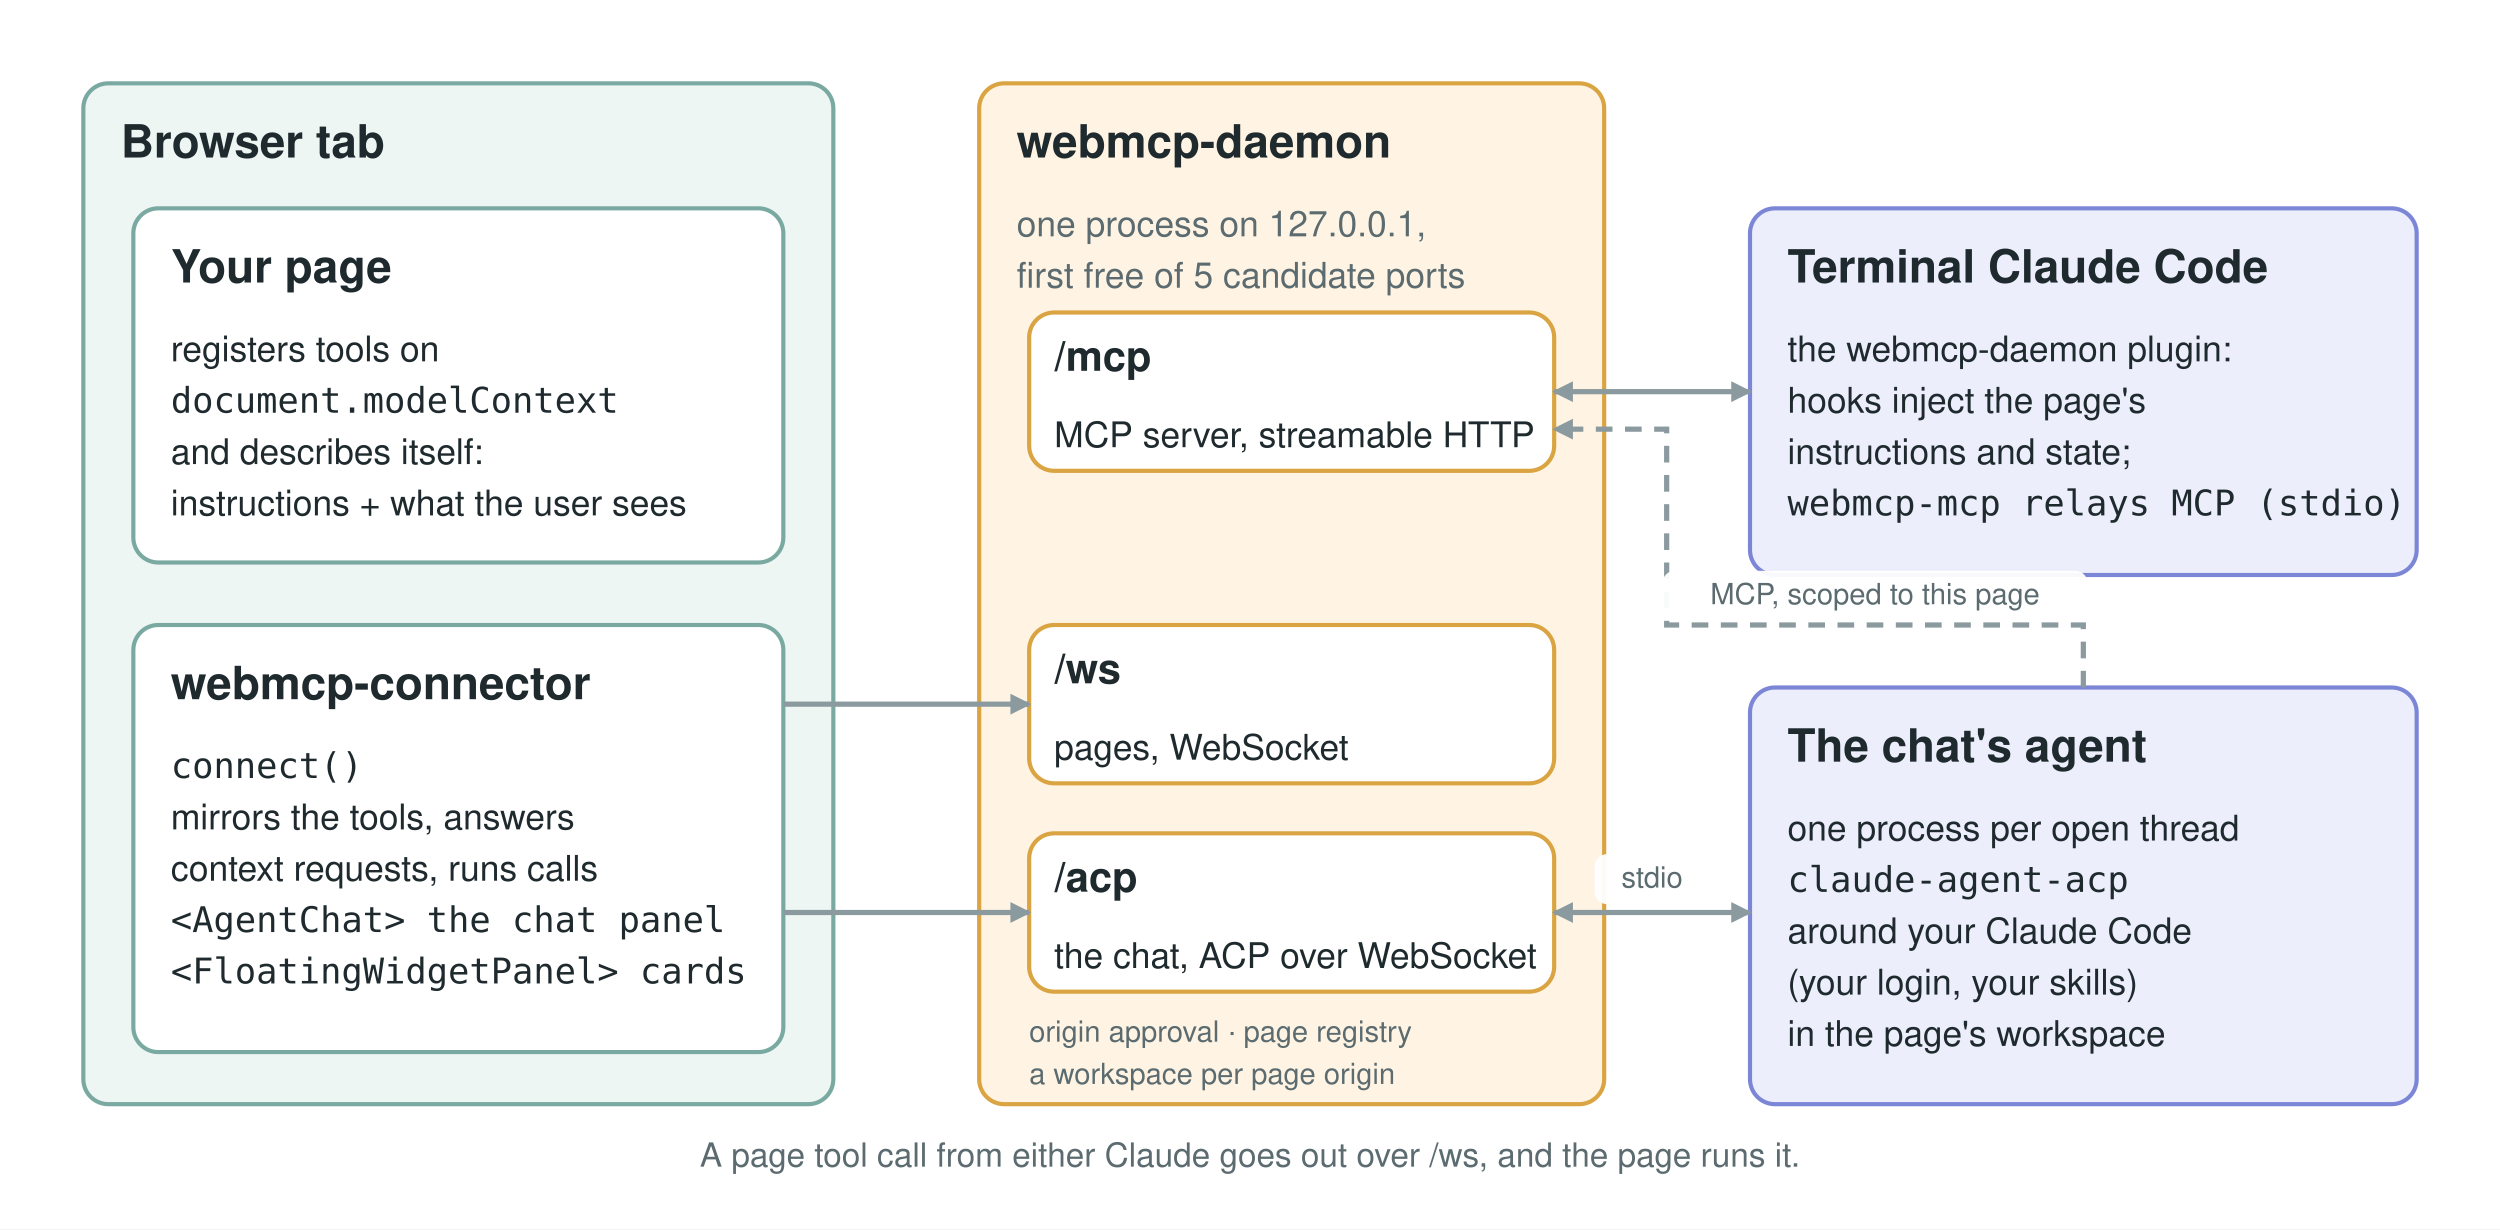
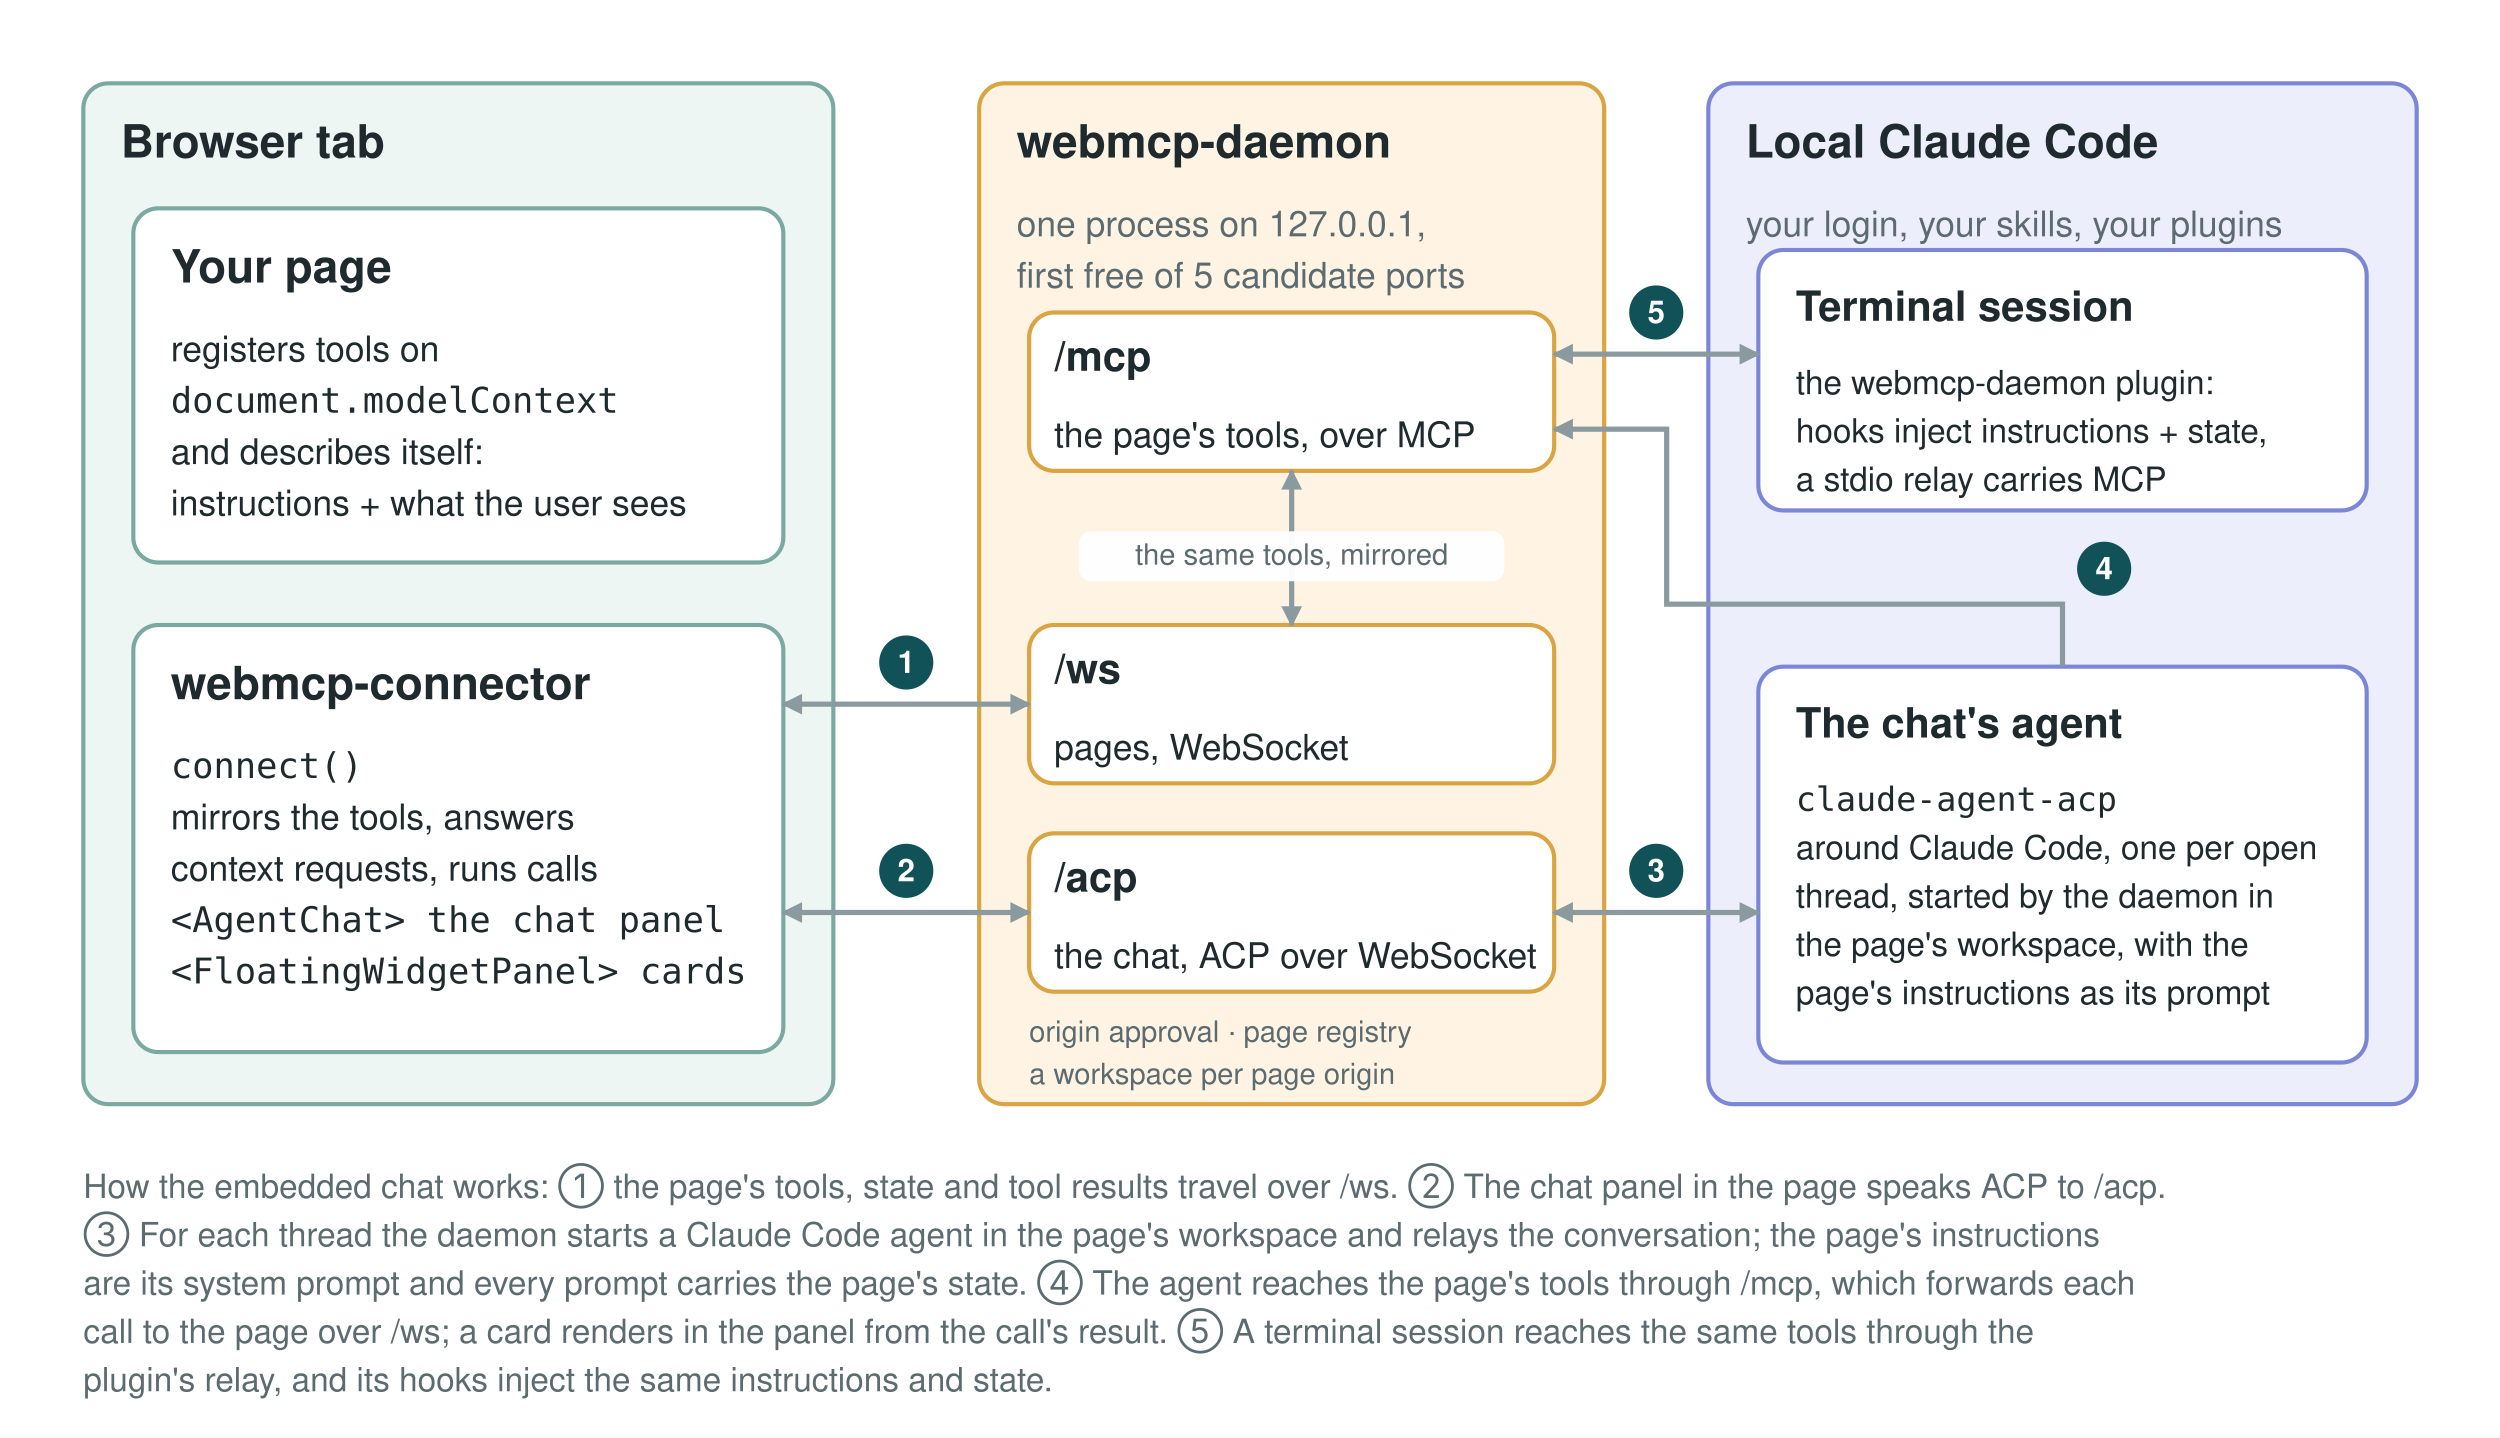
- <svg xmlns="http://www.w3.org/2000/svg" width="1200" height="590" viewBox="0 0 1200 590" font-family="-apple-system, BlinkMacSystemFont, 'Segoe UI', Helvetica, Arial, sans-serif">
+ <svg xmlns="http://www.w3.org/2000/svg" width="1200" height="690" viewBox="0 0 1200 690" font-family="-apple-system, BlinkMacSystemFont, 'Segoe UI', Helvetica, Arial, sans-serif">
  <defs>
    <marker id="head" markerWidth="12" markerHeight="12" refX="10" refY="6" orient="auto" markerUnits="userSpaceOnUse">
      <path d="M1 1 L11 6 L1 11 z" fill="#8a9a9e" />
    </marker>
    <marker id="tail" markerWidth="12" markerHeight="12" refX="2" refY="6" orient="auto" markerUnits="userSpaceOnUse">
      <path d="M11 1 L1 6 L11 11 z" fill="#8a9a9e" />
    </marker>
  </defs>
-   <rect width="1200" height="590" fill="#ffffff" />
+   <rect width="1200" height="690" fill="#ffffff" />
  <rect x="40" y="40" width="360" height="490" rx="12" fill="#eef6f4" stroke="#79a9a0" stroke-width="2" />
  <text x="58" y="75.6" font-size="22" font-weight="700" fill="#1f2a2e">Browser tab</text>
  <rect x="64" y="100" width="312" height="170" rx="12" fill="#ffffff" stroke="#79a9a0" stroke-width="2" />
  <text x="82" y="135.6" font-size="22" font-weight="700" fill="#1f2a2e">Your page</text>
  <text x="82" y="173.45" font-size="17" font-family="-apple-system, BlinkMacSystemFont, 'Segoe UI', Helvetica, Arial, sans-serif" fill="#1f2a2e">registers tools on</text>
  <text x="82" y="198.1" font-size="17" font-family="ui-monospace, SFMono-Regular, Menlo, Consolas, monospace" fill="#1f2a2e">document.modelContext</text>
  <text x="82" y="222.75" font-size="17" font-family="-apple-system, BlinkMacSystemFont, 'Segoe UI', Helvetica, Arial, sans-serif" fill="#1f2a2e">and describes itself:</text>
  <text x="82" y="247.4" font-size="17" font-family="-apple-system, BlinkMacSystemFont, 'Segoe UI', Helvetica, Arial, sans-serif" fill="#1f2a2e">instructions + what the user sees</text>
  <rect x="64" y="300" width="312" height="205" rx="12" fill="#ffffff" stroke="#79a9a0" stroke-width="2" />
  <text x="82" y="335.6" font-size="22" font-weight="700" fill="#1f2a2e">webmcp-connector</text>
  <text x="82" y="373.45" font-size="17" font-family="ui-monospace, SFMono-Regular, Menlo, Consolas, monospace" fill="#1f2a2e">connect()</text>
  <text x="82" y="398.1" font-size="17" font-family="-apple-system, BlinkMacSystemFont, 'Segoe UI', Helvetica, Arial, sans-serif" fill="#1f2a2e">mirrors the tools, answers</text>
  <text x="82" y="422.75" font-size="17" font-family="-apple-system, BlinkMacSystemFont, 'Segoe UI', Helvetica, Arial, sans-serif" fill="#1f2a2e">context requests, runs calls</text>
  <text x="82" y="447.4" font-size="17" font-family="ui-monospace, SFMono-Regular, Menlo, Consolas, monospace" fill="#1f2a2e">&lt;AgentChat&gt;  the chat panel</text>
  <text x="82" y="472.05" font-size="17" font-family="ui-monospace, SFMono-Regular, Menlo, Consolas, monospace" fill="#1f2a2e">&lt;FloatingWidgetPanel&gt;  cards</text>
  <rect x="470" y="40" width="300" height="490" rx="12" fill="#fff4e3" stroke="#d9a441" stroke-width="2" />
  <text x="488" y="75.6" font-size="22" font-weight="700" fill="#1f2a2e">webmcp-daemon</text>
  <text x="488" y="113.45" font-size="17" font-family="-apple-system, BlinkMacSystemFont, 'Segoe UI', Helvetica, Arial, sans-serif" fill="#5b6b70">one process on 127.0.0.1,</text>
  <text x="488" y="138.1" font-size="17" font-family="-apple-system, BlinkMacSystemFont, 'Segoe UI', Helvetica, Arial, sans-serif" fill="#5b6b70">first free of 5 candidate ports</text>
  <rect x="494" y="150" width="252" height="76" rx="12" fill="#ffffff" stroke="#d9a441" stroke-width="2" />
  <text x="506" y="178" font-size="20" font-weight="700" fill="#1f2a2e">/mcp</text>
-   <text x="506" y="214.65" font-size="17" font-family="-apple-system, BlinkMacSystemFont, 'Segoe UI', Helvetica, Arial, sans-serif" fill="#1f2a2e">MCP server, streamable HTTP</text>
+   <text x="506" y="214.65" font-size="17" font-family="-apple-system, BlinkMacSystemFont, 'Segoe UI', Helvetica, Arial, sans-serif" fill="#1f2a2e">the page's tools, over MCP</text>
  <rect x="494" y="300" width="252" height="76" rx="12" fill="#ffffff" stroke="#d9a441" stroke-width="2" />
  <text x="506" y="328" font-size="20" font-weight="700" fill="#1f2a2e">/ws</text>
  <text x="506" y="364.65" font-size="17" font-family="-apple-system, BlinkMacSystemFont, 'Segoe UI', Helvetica, Arial, sans-serif" fill="#1f2a2e">pages, WebSocket</text>
  <rect x="494" y="400" width="252" height="76" rx="12" fill="#ffffff" stroke="#d9a441" stroke-width="2" />
  <text x="506" y="428" font-size="20" font-weight="700" fill="#1f2a2e">/acp</text>
  <text x="506" y="464.65" font-size="17" font-family="-apple-system, BlinkMacSystemFont, 'Segoe UI', Helvetica, Arial, sans-serif" fill="#1f2a2e">the chat, ACP over WebSocket</text>
+   <path d="M620 300 L620 226" fill="none" stroke="#8a9a9e" stroke-width="2.5" marker-end="url(#head)" marker-start="url(#tail)" />
+   <rect x="517.92" y="255" width="204.16" height="24" rx="6" fill="#ffffff" opacity="0.95" />
+   <text x="620" y="271" font-size="14" text-anchor="middle" fill="#5b6b70">the same tools, mirrored</text>
  <text x="494" y="500" font-size="14" text-anchor="start" fill="#5b6b70">origin approval · page registry</text>
  <text x="494" y="520.3" font-size="14" text-anchor="start" fill="#5b6b70">a workspace per page origin</text>
-   <rect x="840" y="100" width="320" height="176" rx="12" fill="#eceefb" stroke="#7c86d6" stroke-width="2" />
-   <text x="858" y="135.6" font-size="22" font-weight="700" fill="#1f2a2e">Terminal Claude Code</text>
-   <text x="858" y="173.45" font-size="17" font-family="-apple-system, BlinkMacSystemFont, 'Segoe UI', Helvetica, Arial, sans-serif" fill="#1f2a2e">the webmcp-daemon plugin:</text>
-   <text x="858" y="198.1" font-size="17" font-family="-apple-system, BlinkMacSystemFont, 'Segoe UI', Helvetica, Arial, sans-serif" fill="#1f2a2e">hooks inject the page's</text>
-   <text x="858" y="222.75" font-size="17" font-family="-apple-system, BlinkMacSystemFont, 'Segoe UI', Helvetica, Arial, sans-serif" fill="#1f2a2e">instructions and state;</text>
-   <text x="858" y="247.4" font-size="17" font-family="ui-monospace, SFMono-Regular, Menlo, Consolas, monospace" fill="#1f2a2e">webmcp-mcp relays MCP (stdio)</text>
-   <rect x="840" y="330" width="320" height="200" rx="12" fill="#eceefb" stroke="#7c86d6" stroke-width="2" />
-   <text x="858" y="365.6" font-size="22" font-weight="700" fill="#1f2a2e">The chat's agent</text>
-   <text x="858" y="403.45" font-size="17" font-family="-apple-system, BlinkMacSystemFont, 'Segoe UI', Helvetica, Arial, sans-serif" fill="#1f2a2e">one process per open thread</text>
-   <text x="858" y="428.1" font-size="17" font-family="ui-monospace, SFMono-Regular, Menlo, Consolas, monospace" fill="#1f2a2e">claude-agent-acp</text>
-   <text x="858" y="452.75" font-size="17" font-family="-apple-system, BlinkMacSystemFont, 'Segoe UI', Helvetica, Arial, sans-serif" fill="#1f2a2e">around your Claude Code</text>
-   <text x="858" y="477.4" font-size="17" font-family="-apple-system, BlinkMacSystemFont, 'Segoe UI', Helvetica, Arial, sans-serif" fill="#1f2a2e">(your login, your skills)</text>
-   <text x="858" y="502.05" font-size="17" font-family="-apple-system, BlinkMacSystemFont, 'Segoe UI', Helvetica, Arial, sans-serif" fill="#1f2a2e">in the page's workspace</text>
-   <path d="M376 338 L494 338" fill="none" stroke="#8a9a9e" stroke-width="2.5" marker-end="url(#head)" />
-   <path d="M376 438 L494 438" fill="none" stroke="#8a9a9e" stroke-width="2.5" marker-end="url(#head)" />
-   <path d="M746 188 L840 188" fill="none" stroke="#8a9a9e" stroke-width="2.5" marker-end="url(#head)" marker-start="url(#tail)" />
-   <path d="M746 438 L840 438" fill="none" stroke="#8a9a9e" stroke-width="2.5" marker-end="url(#head)" marker-start="url(#tail)" />
-   <rect x="765.4" y="410" width="55.2" height="24" rx="6" fill="#ffffff" opacity="0.95" />
-   <text x="793" y="426" font-size="14" text-anchor="middle" fill="#5b6b70">stdio</text>
-   <path d="M1000 330 L1000 300 L800 300 L800 206 L746 206" fill="none" stroke="#8a9a9e" stroke-width="2.5" stroke-dasharray="8 6" marker-end="url(#head)" />
-   <rect x="797.92" y="274" width="204.16" height="24" rx="6" fill="#ffffff" opacity="0.95" />
-   <text x="900" y="290" font-size="14" text-anchor="middle" fill="#5b6b70">MCP, scoped to this page</text>
-   <text x="600" y="560" font-size="16" text-anchor="middle" fill="#5b6b70">A page tool call from either Claude goes out over /ws, and the page runs it.</text>
+   <rect x="820" y="40" width="340" height="490" rx="12" fill="#eceefb" stroke="#7c86d6" stroke-width="2" />
+   <text x="838" y="75.6" font-size="22" font-weight="700" fill="#1f2a2e">Local Claude Code</text>
+   <text x="838" y="113.45" font-size="17" font-family="-apple-system, BlinkMacSystemFont, 'Segoe UI', Helvetica, Arial, sans-serif" fill="#5b6b70">your login, your skills, your plugins</text>
+   <rect x="844" y="120" width="292" height="125" rx="12" fill="#ffffff" stroke="#7c86d6" stroke-width="2" />
+   <text x="862" y="154" font-size="20" font-weight="700" fill="#1f2a2e">Terminal session</text>
+   <text x="862" y="189.2" font-size="16" font-family="-apple-system, BlinkMacSystemFont, 'Segoe UI', Helvetica, Arial, sans-serif" fill="#1f2a2e">the webmcp-daemon plugin:</text>
+   <text x="862" y="212.4" font-size="16" font-family="-apple-system, BlinkMacSystemFont, 'Segoe UI', Helvetica, Arial, sans-serif" fill="#1f2a2e">hooks inject instructions + state,</text>
+   <text x="862" y="235.6" font-size="16" font-family="-apple-system, BlinkMacSystemFont, 'Segoe UI', Helvetica, Arial, sans-serif" fill="#1f2a2e">a stdio relay carries MCP</text>
+   <rect x="844" y="320" width="292" height="190" rx="12" fill="#ffffff" stroke="#7c86d6" stroke-width="2" />
+   <text x="862" y="354" font-size="20" font-weight="700" fill="#1f2a2e">The chat's agent</text>
+   <text x="862" y="389.2" font-size="16" font-family="ui-monospace, SFMono-Regular, Menlo, Consolas, monospace" fill="#1f2a2e">claude-agent-acp</text>
+   <text x="862" y="412.4" font-size="16" font-family="-apple-system, BlinkMacSystemFont, 'Segoe UI', Helvetica, Arial, sans-serif" fill="#1f2a2e">around Claude Code, one per open</text>
+   <text x="862" y="435.6" font-size="16" font-family="-apple-system, BlinkMacSystemFont, 'Segoe UI', Helvetica, Arial, sans-serif" fill="#1f2a2e">thread, started by the daemon in</text>
+   <text x="862" y="458.8" font-size="16" font-family="-apple-system, BlinkMacSystemFont, 'Segoe UI', Helvetica, Arial, sans-serif" fill="#1f2a2e">the page's workspace, with the</text>
+   <text x="862" y="482" font-size="16" font-family="-apple-system, BlinkMacSystemFont, 'Segoe UI', Helvetica, Arial, sans-serif" fill="#1f2a2e">page's instructions as its prompt</text>
+   <path d="M376 338 L494 338" fill="none" stroke="#8a9a9e" stroke-width="2.5" marker-end="url(#head)" marker-start="url(#tail)" />
+   <circle cx="435" cy="318" r="13" fill="#105257" />
+   <text x="435" y="323" font-size="15" font-weight="700" text-anchor="middle" fill="#ffffff">1</text>
+   <path d="M376 438 L494 438" fill="none" stroke="#8a9a9e" stroke-width="2.5" marker-end="url(#head)" marker-start="url(#tail)" />
+   <circle cx="435" cy="418" r="13" fill="#105257" />
+   <text x="435" y="423" font-size="15" font-weight="700" text-anchor="middle" fill="#ffffff">2</text>
+   <path d="M746 438 L844 438" fill="none" stroke="#8a9a9e" stroke-width="2.5" marker-end="url(#head)" marker-start="url(#tail)" />
+   <circle cx="795" cy="418" r="13" fill="#105257" />
+   <text x="795" y="423" font-size="15" font-weight="700" text-anchor="middle" fill="#ffffff">3</text>
+   <path d="M990 320 L990 290 L800 290 L800 206 L746 206" fill="none" stroke="#8a9a9e" stroke-width="2.5" marker-end="url(#head)" />
+   <circle cx="1010" cy="273" r="13" fill="#105257" />
+   <text x="1010" y="278" font-size="15" font-weight="700" text-anchor="middle" fill="#ffffff">4</text>
+   <path d="M746 170 L844 170" fill="none" stroke="#8a9a9e" stroke-width="2.5" marker-end="url(#head)" marker-start="url(#tail)" />
+   <circle cx="795" cy="150" r="13" fill="#105257" />
+   <text x="795" y="155" font-size="15" font-weight="700" text-anchor="middle" fill="#ffffff">5</text>
+   <text x="40" y="575" font-size="16" text-anchor="start" fill="#5b6b70">How the embedded chat works: ① the page's tools, state and tool results travel over /ws. ② The chat panel in the page speaks ACP to /acp.</text>
+   <text x="40" y="598.2" font-size="16" text-anchor="start" fill="#5b6b70">③ For each thread the daemon starts a Claude Code agent in the page's workspace and relays the conversation; the page's instructions</text>
+   <text x="40" y="621.4" font-size="16" text-anchor="start" fill="#5b6b70">are its system prompt and every prompt carries the page's state. ④ The agent reaches the page's tools through /mcp, which forwards each</text>
+   <text x="40" y="644.6" font-size="16" text-anchor="start" fill="#5b6b70">call to the page over /ws; a card renders in the panel from the call's result. ⑤ A terminal session reaches the same tools through the</text>
+   <text x="40" y="667.8" font-size="16" text-anchor="start" fill="#5b6b70">plugin's relay, and its hooks inject the same instructions and state.</text>
</svg>
